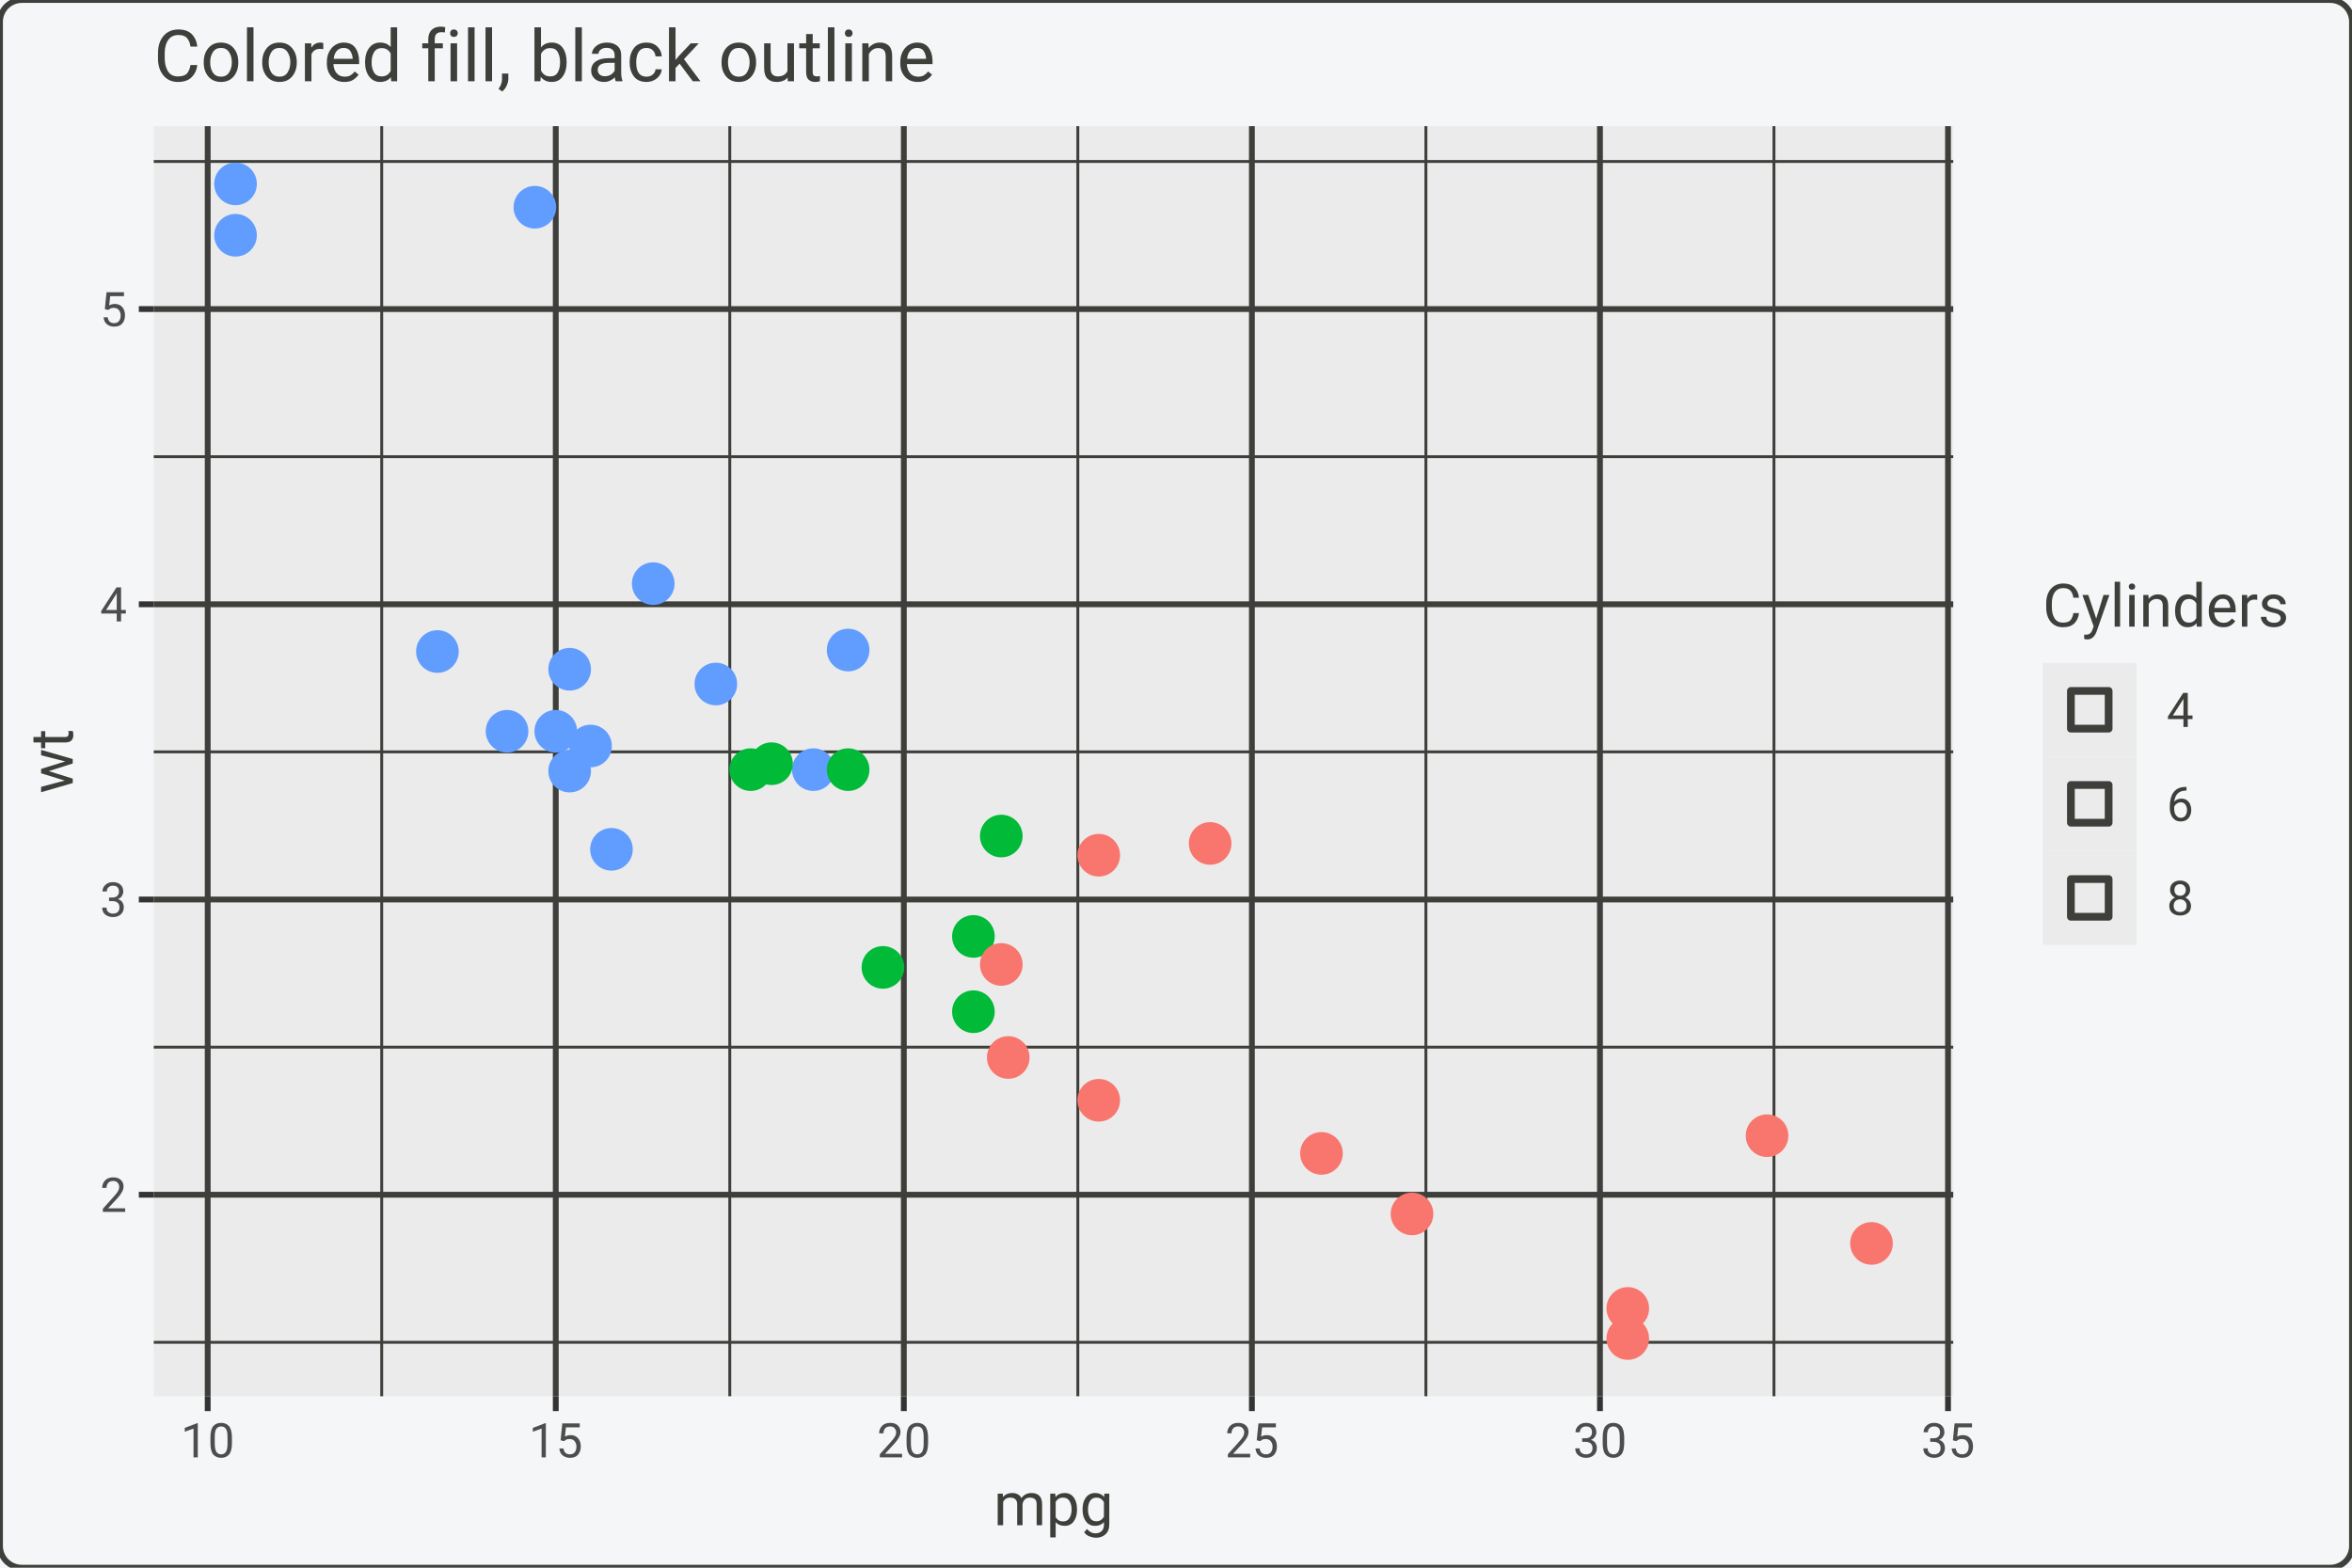
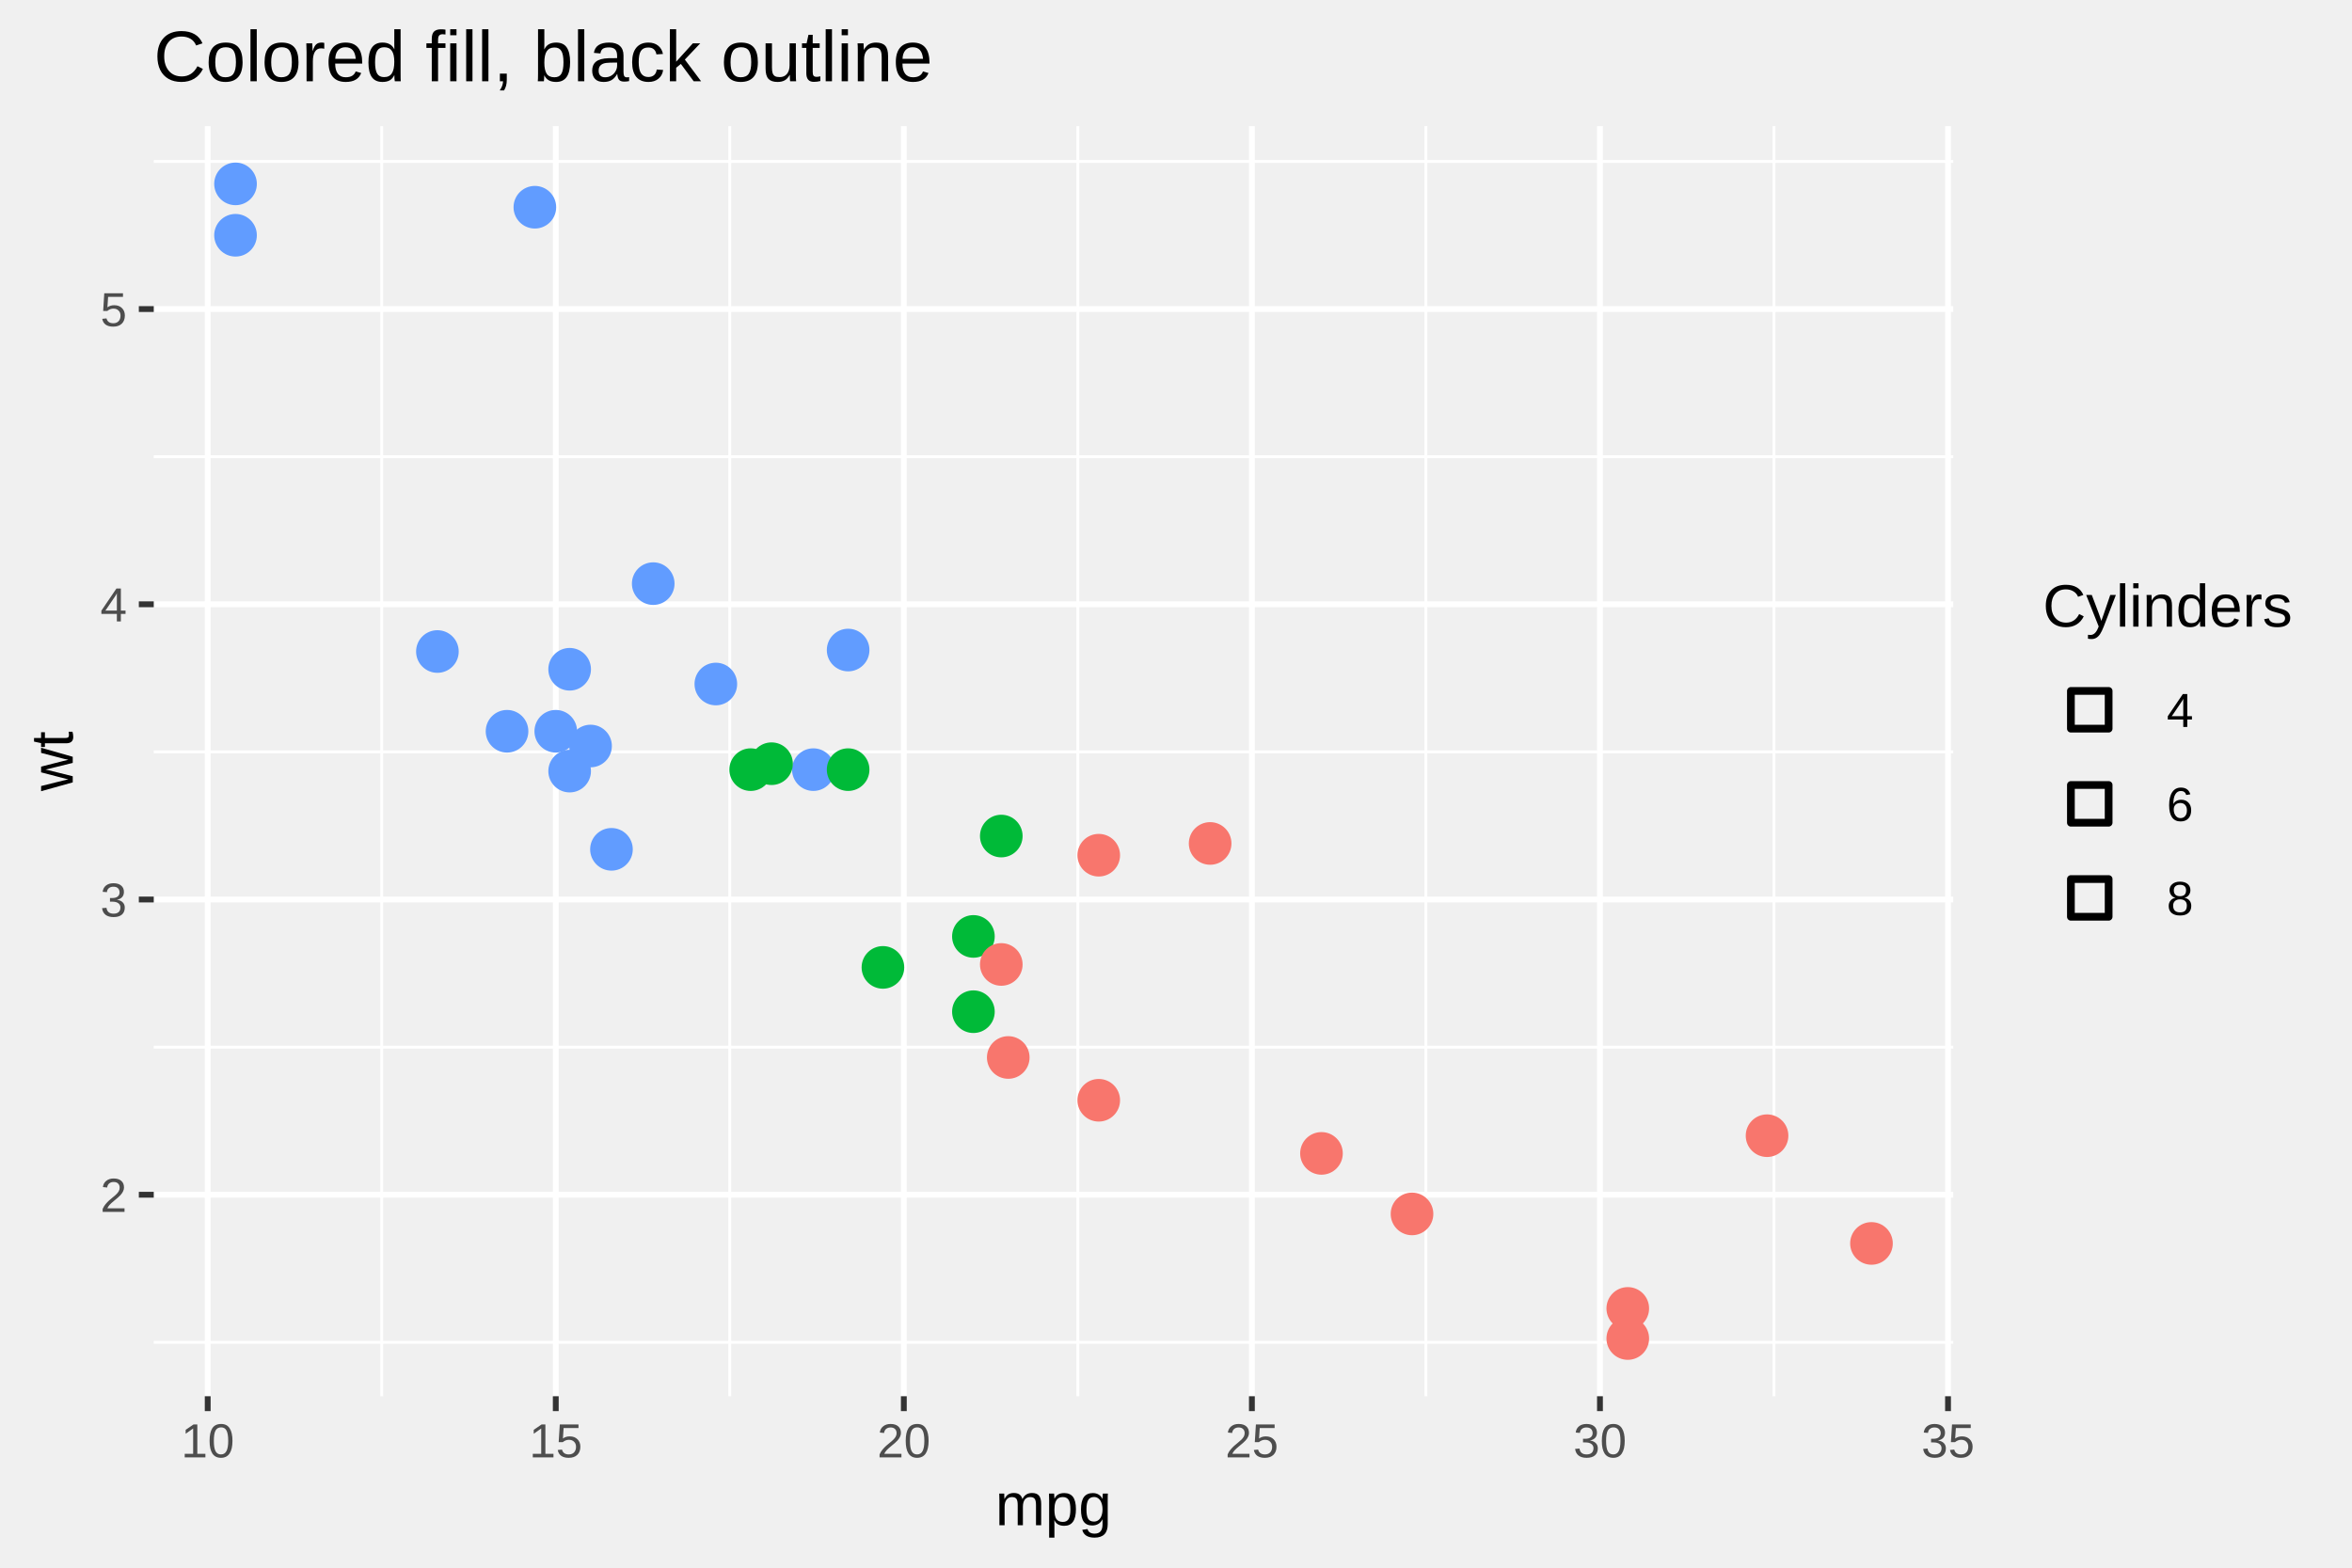
<svg xmlns="http://www.w3.org/2000/svg" width="432.00pt" height="288.00pt" viewBox="0 0 432.00 288.00">
  <g class="svglite">
    <defs>
      <style type="text/css">
-     /* theme-aware-processed */
-     .svglite line, .svglite polyline, .svglite polygon, .svglite path, .svglite circle {
+     .svglite line, .svglite polyline, .svglite polygon, .svglite path, .svglite rect, .svglite circle {
      fill: none;
-       stroke: #3E3F3A;
-       stroke-linecap: round;
-       stroke-linejoin: round;
-       stroke-miterlimit: 10.00;
-     }
-     .svglite &gt; g &gt; rect {
-       fill: none;
-       stroke: #3E3F3A;
+       stroke: #000000;
      stroke-linecap: round;
      stroke-linejoin: round;
      stroke-miterlimit: 10.00;
    }
    .svglite text {
      white-space: pre;
-       fill: #3E3F3A;
    }
    .svglite g.glyphgroup path {
      fill: inherit;
      stroke: none;
    }
  </style>
    </defs>
-     <rect class="svg-bg" width="100%" height="100%" style="stroke: none; fill: #F5F6F8;" />
+     <rect width="100%" height="100%" style="stroke: none; fill: none;" />
    <defs>
      <clipPath id="cpMC4wMHw0MzIuMDB8MC4wMHwyODguMDA=">
        <rect x="0.00" y="0.00" width="432.00" height="288.00" />
      </clipPath>
    </defs>
    <g clip-path="url(#cpMC4wMHw0MzIuMDB8MC4wMHwyODguMDA=)">
-       <rect rx="4" x="0" y="0.00" width="432.00" height="288.00" style="stroke-width: 1.07; stroke: #3E3F3A; fill: #F5F6F8;" />
+       <rect x="0" y="0.00" width="432.00" height="288.00" style="stroke-width: 1.07; stroke: none;" />
    </g>
    <defs>
      <clipPath id="cpMjguMjR8MzU4Ljc2fDIzLjE4fDI1Ni41MA==">
        <rect x="28.24" y="23.18" width="330.52" height="233.33" />
      </clipPath>
    </defs>
    <g clip-path="url(#cpMjguMjR8MzU4Ljc2fDIzLjE4fDI1Ni41MA==)">
-       <rect x="28.24" y="23.18" width="330.52" height="233.33" style="stroke-width: 1.07; stroke: none; fill: #EBEBEB;" />
-       <polyline points="28.24,246.60 358.76,246.60 " style="stroke-width: 0.53; stroke: #3E3F3A; stroke-linecap: butt;" />
-       <polyline points="28.24,192.37 358.76,192.37 " style="stroke-width: 0.53; stroke: #3E3F3A; stroke-linecap: butt;" />
-       <polyline points="28.24,138.13 358.76,138.13 " style="stroke-width: 0.53; stroke: #3E3F3A; stroke-linecap: butt;" />
-       <polyline points="28.24,83.90 358.76,83.90 " style="stroke-width: 0.53; stroke: #3E3F3A; stroke-linecap: butt;" />
-       <polyline points="28.24,29.66 358.76,29.66 " style="stroke-width: 0.53; stroke: #3E3F3A; stroke-linecap: butt;" />
-       <polyline points="70.11,256.50 70.11,23.18 " style="stroke-width: 0.53; stroke: #3E3F3A; stroke-linecap: butt;" />
-       <polyline points="134.04,256.50 134.04,23.18 " style="stroke-width: 0.53; stroke: #3E3F3A; stroke-linecap: butt;" />
-       <polyline points="197.97,256.50 197.97,23.18 " style="stroke-width: 0.53; stroke: #3E3F3A; stroke-linecap: butt;" />
-       <polyline points="261.90,256.50 261.90,23.18 " style="stroke-width: 0.53; stroke: #3E3F3A; stroke-linecap: butt;" />
-       <polyline points="325.83,256.50 325.83,23.18 " style="stroke-width: 0.53; stroke: #3E3F3A; stroke-linecap: butt;" />
-       <polyline points="28.24,219.49 358.76,219.49 " style="stroke-width: 1.07; stroke: #3E3F3A; stroke-linecap: butt;" />
-       <polyline points="28.24,165.25 358.76,165.25 " style="stroke-width: 1.07; stroke: #3E3F3A; stroke-linecap: butt;" />
-       <polyline points="28.24,111.01 358.76,111.01 " style="stroke-width: 1.07; stroke: #3E3F3A; stroke-linecap: butt;" />
-       <polyline points="28.24,56.78 358.76,56.78 " style="stroke-width: 1.07; stroke: #3E3F3A; stroke-linecap: butt;" />
-       <polyline points="38.15,256.50 38.15,23.18 " style="stroke-width: 1.07; stroke: #3E3F3A; stroke-linecap: butt;" />
-       <polyline points="102.08,256.50 102.08,23.18 " style="stroke-width: 1.07; stroke: #3E3F3A; stroke-linecap: butt;" />
-       <polyline points="166.01,256.50 166.01,23.18 " style="stroke-width: 1.07; stroke: #3E3F3A; stroke-linecap: butt;" />
-       <polyline points="229.94,256.50 229.94,23.18 " style="stroke-width: 1.07; stroke: #3E3F3A; stroke-linecap: butt;" />
-       <polyline points="293.87,256.50 293.87,23.18 " style="stroke-width: 1.07; stroke: #3E3F3A; stroke-linecap: butt;" />
-       <polyline points="357.80,256.50 357.80,23.18 " style="stroke-width: 1.07; stroke: #3E3F3A; stroke-linecap: butt;" />
+       <rect x="28.24" y="23.18" width="330.52" height="233.33" style="stroke-width: 1.07; stroke: none;" />
+       <polyline points="28.24,246.60 358.76,246.60 " style="stroke-width: 0.53; stroke: #FFFFFF; stroke-linecap: butt;" />
+       <polyline points="28.24,192.37 358.76,192.37 " style="stroke-width: 0.53; stroke: #FFFFFF; stroke-linecap: butt;" />
+       <polyline points="28.24,138.13 358.76,138.13 " style="stroke-width: 0.53; stroke: #FFFFFF; stroke-linecap: butt;" />
+       <polyline points="28.24,83.90 358.76,83.90 " style="stroke-width: 0.53; stroke: #FFFFFF; stroke-linecap: butt;" />
+       <polyline points="28.24,29.66 358.76,29.66 " style="stroke-width: 0.53; stroke: #FFFFFF; stroke-linecap: butt;" />
+       <polyline points="70.11,256.50 70.11,23.18 " style="stroke-width: 0.53; stroke: #FFFFFF; stroke-linecap: butt;" />
+       <polyline points="134.04,256.50 134.04,23.18 " style="stroke-width: 0.53; stroke: #FFFFFF; stroke-linecap: butt;" />
+       <polyline points="197.97,256.50 197.97,23.18 " style="stroke-width: 0.53; stroke: #FFFFFF; stroke-linecap: butt;" />
+       <polyline points="261.90,256.50 261.90,23.18 " style="stroke-width: 0.53; stroke: #FFFFFF; stroke-linecap: butt;" />
+       <polyline points="325.83,256.50 325.83,23.18 " style="stroke-width: 0.53; stroke: #FFFFFF; stroke-linecap: butt;" />
+       <polyline points="28.24,219.49 358.76,219.49 " style="stroke-width: 1.07; stroke: #FFFFFF; stroke-linecap: butt;" />
+       <polyline points="28.24,165.25 358.76,165.25 " style="stroke-width: 1.07; stroke: #FFFFFF; stroke-linecap: butt;" />
+       <polyline points="28.24,111.01 358.76,111.01 " style="stroke-width: 1.07; stroke: #FFFFFF; stroke-linecap: butt;" />
+       <polyline points="28.24,56.78 358.76,56.78 " style="stroke-width: 1.07; stroke: #FFFFFF; stroke-linecap: butt;" />
+       <polyline points="38.15,256.50 38.15,23.18 " style="stroke-width: 1.07; stroke: #FFFFFF; stroke-linecap: butt;" />
+       <polyline points="102.08,256.50 102.08,23.18 " style="stroke-width: 1.07; stroke: #FFFFFF; stroke-linecap: butt;" />
+       <polyline points="166.01,256.50 166.01,23.18 " style="stroke-width: 1.07; stroke: #FFFFFF; stroke-linecap: butt;" />
+       <polyline points="229.94,256.50 229.94,23.18 " style="stroke-width: 1.07; stroke: #FFFFFF; stroke-linecap: butt;" />
+       <polyline points="293.87,256.50 293.87,23.18 " style="stroke-width: 1.07; stroke: #FFFFFF; stroke-linecap: butt;" />
+       <polyline points="357.80,256.50 357.80,23.18 " style="stroke-width: 1.07; stroke: #FFFFFF; stroke-linecap: butt;" />
      <circle cx="178.79" cy="185.86" r="3.56" style="stroke-width: 0.71; stroke: #00BA38; fill: #00BA38;" />
      <circle cx="178.79" cy="172.03" r="3.56" style="stroke-width: 0.71; stroke: #00BA38; fill: #00BA38;" />
      <circle cx="201.81" cy="202.13" r="3.56" style="stroke-width: 0.71; stroke: #F8766D; fill: #F8766D;" />
      <circle cx="183.91" cy="153.59" r="3.56" style="stroke-width: 0.71; stroke: #00BA38; fill: #00BA38;" />
      <circle cx="149.39" cy="141.39" r="3.56" style="stroke-width: 0.71; stroke: #619CFF; fill: #619CFF;" />
      <circle cx="141.71" cy="140.30" r="3.56" style="stroke-width: 0.71; stroke: #00BA38; fill: #00BA38;" />
      <circle cx="93.13" cy="134.34" r="3.56" style="stroke-width: 0.71; stroke: #619CFF; fill: #619CFF;" />
      <circle cx="222.27" cy="154.95" r="3.56" style="stroke-width: 0.71; stroke: #F8766D; fill: #F8766D;" />
      <circle cx="201.81" cy="157.11" r="3.56" style="stroke-width: 0.71; stroke: #F8766D; fill: #F8766D;" />
      <circle cx="155.78" cy="141.39" r="3.56" style="stroke-width: 0.71; stroke: #00BA38; fill: #00BA38;" />
      <circle cx="137.88" cy="141.39" r="3.56" style="stroke-width: 0.71; stroke: #00BA38; fill: #00BA38;" />
      <circle cx="119.98" cy="107.22" r="3.56" style="stroke-width: 0.71; stroke: #619CFF; fill: #619CFF;" />
      <circle cx="131.48" cy="125.66" r="3.56" style="stroke-width: 0.71; stroke: #619CFF; fill: #619CFF;" />
      <circle cx="104.63" cy="122.95" r="3.56" style="stroke-width: 0.71; stroke: #619CFF; fill: #619CFF;" />
      <circle cx="43.26" cy="43.22" r="3.56" style="stroke-width: 0.71; stroke: #619CFF; fill: #619CFF;" />
      <circle cx="43.26" cy="33.78" r="3.56" style="stroke-width: 0.71; stroke: #619CFF; fill: #619CFF;" />
      <circle cx="98.24" cy="38.07" r="3.56" style="stroke-width: 0.71; stroke: #619CFF; fill: #619CFF;" />
      <circle cx="324.56" cy="208.64" r="3.56" style="stroke-width: 0.71; stroke: #F8766D; fill: #F8766D;" />
      <circle cx="298.98" cy="240.37" r="3.56" style="stroke-width: 0.71; stroke: #F8766D; fill: #F8766D;" />
      <circle cx="343.74" cy="228.43" r="3.56" style="stroke-width: 0.71; stroke: #F8766D; fill: #F8766D;" />
      <circle cx="185.19" cy="194.27" r="3.56" style="stroke-width: 0.71; stroke: #F8766D; fill: #F8766D;" />
      <circle cx="108.47" cy="137.05" r="3.56" style="stroke-width: 0.71; stroke: #619CFF; fill: #619CFF;" />
      <circle cx="104.63" cy="141.66" r="3.56" style="stroke-width: 0.71; stroke: #619CFF; fill: #619CFF;" />
      <circle cx="80.34" cy="119.69" r="3.56" style="stroke-width: 0.71; stroke: #619CFF; fill: #619CFF;" />
      <circle cx="155.78" cy="119.42" r="3.56" style="stroke-width: 0.71; stroke: #619CFF; fill: #619CFF;" />
      <circle cx="259.35" cy="223.01" r="3.56" style="stroke-width: 0.71; stroke: #F8766D; fill: #F8766D;" />
      <circle cx="242.72" cy="211.89" r="3.56" style="stroke-width: 0.71; stroke: #F8766D; fill: #F8766D;" />
      <circle cx="298.98" cy="245.90" r="3.56" style="stroke-width: 0.71; stroke: #F8766D; fill: #F8766D;" />
      <circle cx="112.31" cy="156.03" r="3.56" style="stroke-width: 0.71; stroke: #619CFF; fill: #619CFF;" />
      <circle cx="162.17" cy="177.72" r="3.56" style="stroke-width: 0.71; stroke: #00BA38; fill: #00BA38;" />
      <circle cx="102.08" cy="134.34" r="3.56" style="stroke-width: 0.71; stroke: #619CFF; fill: #619CFF;" />
      <circle cx="183.91" cy="177.18" r="3.56" style="stroke-width: 0.71; stroke: #F8766D; fill: #F8766D;" />
    </g>
    <g clip-path="url(#cpMC4wMHw0MzIuMDB8MC4wMHwyODguMDA=)">
-       <text x="23.31" y="222.64" text-anchor="end" style="font-size: 8.80px;fill: #4D4D4D; font-family: &quot;Roboto&quot;, -apple-system, BlinkMacSystemFont, &quot;Segoe UI&quot;, system-ui, sans-serif;" textLength="4.89px" lengthAdjust="spacingAndGlyphs">2</text>
-       <text x="23.31" y="168.40" text-anchor="end" style="font-size: 8.80px;fill: #4D4D4D; font-family: &quot;Roboto&quot;, -apple-system, BlinkMacSystemFont, &quot;Segoe UI&quot;, system-ui, sans-serif;" textLength="4.89px" lengthAdjust="spacingAndGlyphs">3</text>
-       <text x="23.31" y="114.16" text-anchor="end" style="font-size: 8.80px;fill: #4D4D4D; font-family: &quot;Roboto&quot;, -apple-system, BlinkMacSystemFont, &quot;Segoe UI&quot;, system-ui, sans-serif;" textLength="4.89px" lengthAdjust="spacingAndGlyphs">4</text>
-       <text x="23.31" y="59.93" text-anchor="end" style="font-size: 8.80px;fill: #4D4D4D; font-family: &quot;Roboto&quot;, -apple-system, BlinkMacSystemFont, &quot;Segoe UI&quot;, system-ui, sans-serif;" textLength="4.89px" lengthAdjust="spacingAndGlyphs">5</text>
+       <text x="23.31" y="222.64" text-anchor="end" style="font-size: 8.80px;fill: #4D4D4D; font-family: &quot;Arial&quot;;" textLength="4.89px" lengthAdjust="spacingAndGlyphs">2</text>
+       <text x="23.31" y="168.40" text-anchor="end" style="font-size: 8.80px;fill: #4D4D4D; font-family: &quot;Arial&quot;;" textLength="4.89px" lengthAdjust="spacingAndGlyphs">3</text>
+       <text x="23.31" y="114.16" text-anchor="end" style="font-size: 8.80px;fill: #4D4D4D; font-family: &quot;Arial&quot;;" textLength="4.89px" lengthAdjust="spacingAndGlyphs">4</text>
+       <text x="23.31" y="59.93" text-anchor="end" style="font-size: 8.80px;fill: #4D4D4D; font-family: &quot;Arial&quot;;" textLength="4.89px" lengthAdjust="spacingAndGlyphs">5</text>
      <polyline points="25.50,219.49 28.24,219.49 " style="stroke-width: 1.07; stroke: #333333; stroke-linecap: butt;" />
      <polyline points="25.50,165.25 28.24,165.25 " style="stroke-width: 1.07; stroke: #333333; stroke-linecap: butt;" />
      <polyline points="25.50,111.01 28.24,111.01 " style="stroke-width: 1.07; stroke: #333333; stroke-linecap: butt;" />
      <polyline points="25.50,56.78 28.24,56.78 " style="stroke-width: 1.07; stroke: #333333; stroke-linecap: butt;" />
      <polyline points="38.15,259.24 38.15,256.50 " style="stroke-width: 1.07; stroke: #333333; stroke-linecap: butt;" />
      <polyline points="102.08,259.24 102.08,256.50 " style="stroke-width: 1.07; stroke: #333333; stroke-linecap: butt;" />
      <polyline points="166.01,259.24 166.01,256.50 " style="stroke-width: 1.07; stroke: #333333; stroke-linecap: butt;" />
      <polyline points="229.94,259.24 229.94,256.50 " style="stroke-width: 1.07; stroke: #333333; stroke-linecap: butt;" />
      <polyline points="293.87,259.24 293.87,256.50 " style="stroke-width: 1.07; stroke: #333333; stroke-linecap: butt;" />
      <polyline points="357.80,259.24 357.80,256.50 " style="stroke-width: 1.07; stroke: #333333; stroke-linecap: butt;" />
-       <text x="38.15" y="267.74" text-anchor="middle" style="font-size: 8.80px;fill: #4D4D4D; font-family: &quot;Roboto&quot;, -apple-system, BlinkMacSystemFont, &quot;Segoe UI&quot;, system-ui, sans-serif;" textLength="9.78px" lengthAdjust="spacingAndGlyphs">10</text>
-       <text x="102.08" y="267.74" text-anchor="middle" style="font-size: 8.80px;fill: #4D4D4D; font-family: &quot;Roboto&quot;, -apple-system, BlinkMacSystemFont, &quot;Segoe UI&quot;, system-ui, sans-serif;" textLength="9.78px" lengthAdjust="spacingAndGlyphs">15</text>
-       <text x="166.01" y="267.74" text-anchor="middle" style="font-size: 8.80px;fill: #4D4D4D; font-family: &quot;Roboto&quot;, -apple-system, BlinkMacSystemFont, &quot;Segoe UI&quot;, system-ui, sans-serif;" textLength="9.78px" lengthAdjust="spacingAndGlyphs">20</text>
-       <text x="229.94" y="267.74" text-anchor="middle" style="font-size: 8.80px;fill: #4D4D4D; font-family: &quot;Roboto&quot;, -apple-system, BlinkMacSystemFont, &quot;Segoe UI&quot;, system-ui, sans-serif;" textLength="9.78px" lengthAdjust="spacingAndGlyphs">25</text>
-       <text x="293.87" y="267.74" text-anchor="middle" style="font-size: 8.80px;fill: #4D4D4D; font-family: &quot;Roboto&quot;, -apple-system, BlinkMacSystemFont, &quot;Segoe UI&quot;, system-ui, sans-serif;" textLength="9.78px" lengthAdjust="spacingAndGlyphs">30</text>
-       <text x="357.80" y="267.74" text-anchor="middle" style="font-size: 8.80px;fill: #4D4D4D; font-family: &quot;Roboto&quot;, -apple-system, BlinkMacSystemFont, &quot;Segoe UI&quot;, system-ui, sans-serif;" textLength="9.78px" lengthAdjust="spacingAndGlyphs">35</text>
-       <text x="193.50" y="280.20" text-anchor="middle" style="font-size: 11.00px; font-family: &quot;Roboto&quot;, -apple-system, BlinkMacSystemFont, &quot;Segoe UI&quot;, system-ui, sans-serif;" textLength="21.41px" lengthAdjust="spacingAndGlyphs">mpg</text>
-       <text transform="translate(13.36,139.84) rotate(-90)" text-anchor="middle" style="font-size: 11.00px; font-family: &quot;Roboto&quot;, -apple-system, BlinkMacSystemFont, &quot;Segoe UI&quot;, system-ui, sans-serif;" textLength="11.00px" lengthAdjust="spacingAndGlyphs">wt</text>
-       <rect rx="4" x="369.72" y="100.60" width="56.80" height="78.47" style="stroke-width: 1.07; stroke: none; fill: #F5F6F8;" />
-       <text x="375.20" y="115.12" style="font-size: 11.00px; font-family: &quot;Roboto&quot;, -apple-system, BlinkMacSystemFont, &quot;Segoe UI&quot;, system-ui, sans-serif;" textLength="45.84px" lengthAdjust="spacingAndGlyphs">Cylinders</text>
-       <rect x="375.20" y="121.76" width="17.28" height="17.28" style="stroke-width: 1.07; stroke: none; fill: #EBEBEB;" />
+       <text x="38.15" y="267.74" text-anchor="middle" style="font-size: 8.80px;fill: #4D4D4D; font-family: &quot;Arial&quot;;" textLength="9.78px" lengthAdjust="spacingAndGlyphs">10</text>
+       <text x="102.08" y="267.74" text-anchor="middle" style="font-size: 8.80px;fill: #4D4D4D; font-family: &quot;Arial&quot;;" textLength="9.78px" lengthAdjust="spacingAndGlyphs">15</text>
+       <text x="166.01" y="267.74" text-anchor="middle" style="font-size: 8.80px;fill: #4D4D4D; font-family: &quot;Arial&quot;;" textLength="9.78px" lengthAdjust="spacingAndGlyphs">20</text>
+       <text x="229.94" y="267.74" text-anchor="middle" style="font-size: 8.80px;fill: #4D4D4D; font-family: &quot;Arial&quot;;" textLength="9.78px" lengthAdjust="spacingAndGlyphs">25</text>
+       <text x="293.87" y="267.74" text-anchor="middle" style="font-size: 8.80px;fill: #4D4D4D; font-family: &quot;Arial&quot;;" textLength="9.78px" lengthAdjust="spacingAndGlyphs">30</text>
+       <text x="357.80" y="267.74" text-anchor="middle" style="font-size: 8.80px;fill: #4D4D4D; font-family: &quot;Arial&quot;;" textLength="9.78px" lengthAdjust="spacingAndGlyphs">35</text>
+       <text x="193.50" y="280.20" text-anchor="middle" style="font-size: 11.00px; font-family: &quot;Arial&quot;;" textLength="21.41px" lengthAdjust="spacingAndGlyphs">mpg</text>
+       <text transform="translate(13.36,139.84) rotate(-90)" text-anchor="middle" style="font-size: 11.00px; font-family: &quot;Arial&quot;;" textLength="11.00px" lengthAdjust="spacingAndGlyphs">wt</text>
+       <rect x="369.72" y="100.60" width="56.80" height="78.47" style="stroke-width: 0.75; stroke: none;" />
+       <rect x="369.72" y="100.60" width="56.80" height="78.47" style="stroke-width: 1.07; stroke: none;" />
+       <text x="375.20" y="115.12" style="font-size: 11.00px; font-family: &quot;Arial&quot;;" textLength="45.84px" lengthAdjust="spacingAndGlyphs">Cylinders</text>
+       <rect x="375.20" y="121.76" width="17.28" height="17.28" style="stroke-width: 1.07; stroke: none;" />
      <rect x="380.37" y="126.93" width="6.93" height="6.93" style="stroke-width: 1.42;" />
-       <rect x="375.20" y="139.04" width="17.28" height="17.28" style="stroke-width: 1.07; stroke: none; fill: #EBEBEB;" />
+       <rect x="375.20" y="139.04" width="17.28" height="17.28" style="stroke-width: 1.07; stroke: none;" />
      <rect x="380.37" y="144.21" width="6.93" height="6.93" style="stroke-width: 1.42;" />
-       <rect x="375.20" y="156.32" width="17.28" height="17.28" style="stroke-width: 1.07; stroke: none; fill: #EBEBEB;" />
+       <rect x="375.20" y="156.32" width="17.28" height="17.28" style="stroke-width: 1.07; stroke: none;" />
      <rect x="380.37" y="161.49" width="6.93" height="6.93" style="stroke-width: 1.42;" />
-       <text x="397.96" y="133.55" style="font-size: 8.80px; font-family: &quot;Roboto&quot;, -apple-system, BlinkMacSystemFont, &quot;Segoe UI&quot;, system-ui, sans-serif;" textLength="4.89px" lengthAdjust="spacingAndGlyphs">4</text>
-       <text x="397.96" y="150.83" style="font-size: 8.80px; font-family: &quot;Roboto&quot;, -apple-system, BlinkMacSystemFont, &quot;Segoe UI&quot;, system-ui, sans-serif;" textLength="4.89px" lengthAdjust="spacingAndGlyphs">6</text>
-       <text x="397.96" y="168.11" style="font-size: 8.80px; font-family: &quot;Roboto&quot;, -apple-system, BlinkMacSystemFont, &quot;Segoe UI&quot;, system-ui, sans-serif;" textLength="4.89px" lengthAdjust="spacingAndGlyphs">8</text>
-       <text x="28.24" y="14.93" style="font-size: 13.20px; font-family: &quot;Roboto&quot;, -apple-system, BlinkMacSystemFont, &quot;Segoe UI&quot;, system-ui, sans-serif;" textLength="142.89px" lengthAdjust="spacingAndGlyphs">Colored fill, black outline</text>
+       <text x="397.96" y="133.55" style="font-size: 8.80px; font-family: &quot;Arial&quot;;" textLength="4.89px" lengthAdjust="spacingAndGlyphs">4</text>
+       <text x="397.96" y="150.83" style="font-size: 8.80px; font-family: &quot;Arial&quot;;" textLength="4.89px" lengthAdjust="spacingAndGlyphs">6</text>
+       <text x="397.96" y="168.11" style="font-size: 8.80px; font-family: &quot;Arial&quot;;" textLength="4.89px" lengthAdjust="spacingAndGlyphs">8</text>
+       <text x="28.24" y="14.93" style="font-size: 13.20px; font-family: &quot;Arial&quot;;" textLength="142.89px" lengthAdjust="spacingAndGlyphs">Colored fill, black outline</text>
    </g>
  </g>
</svg>
